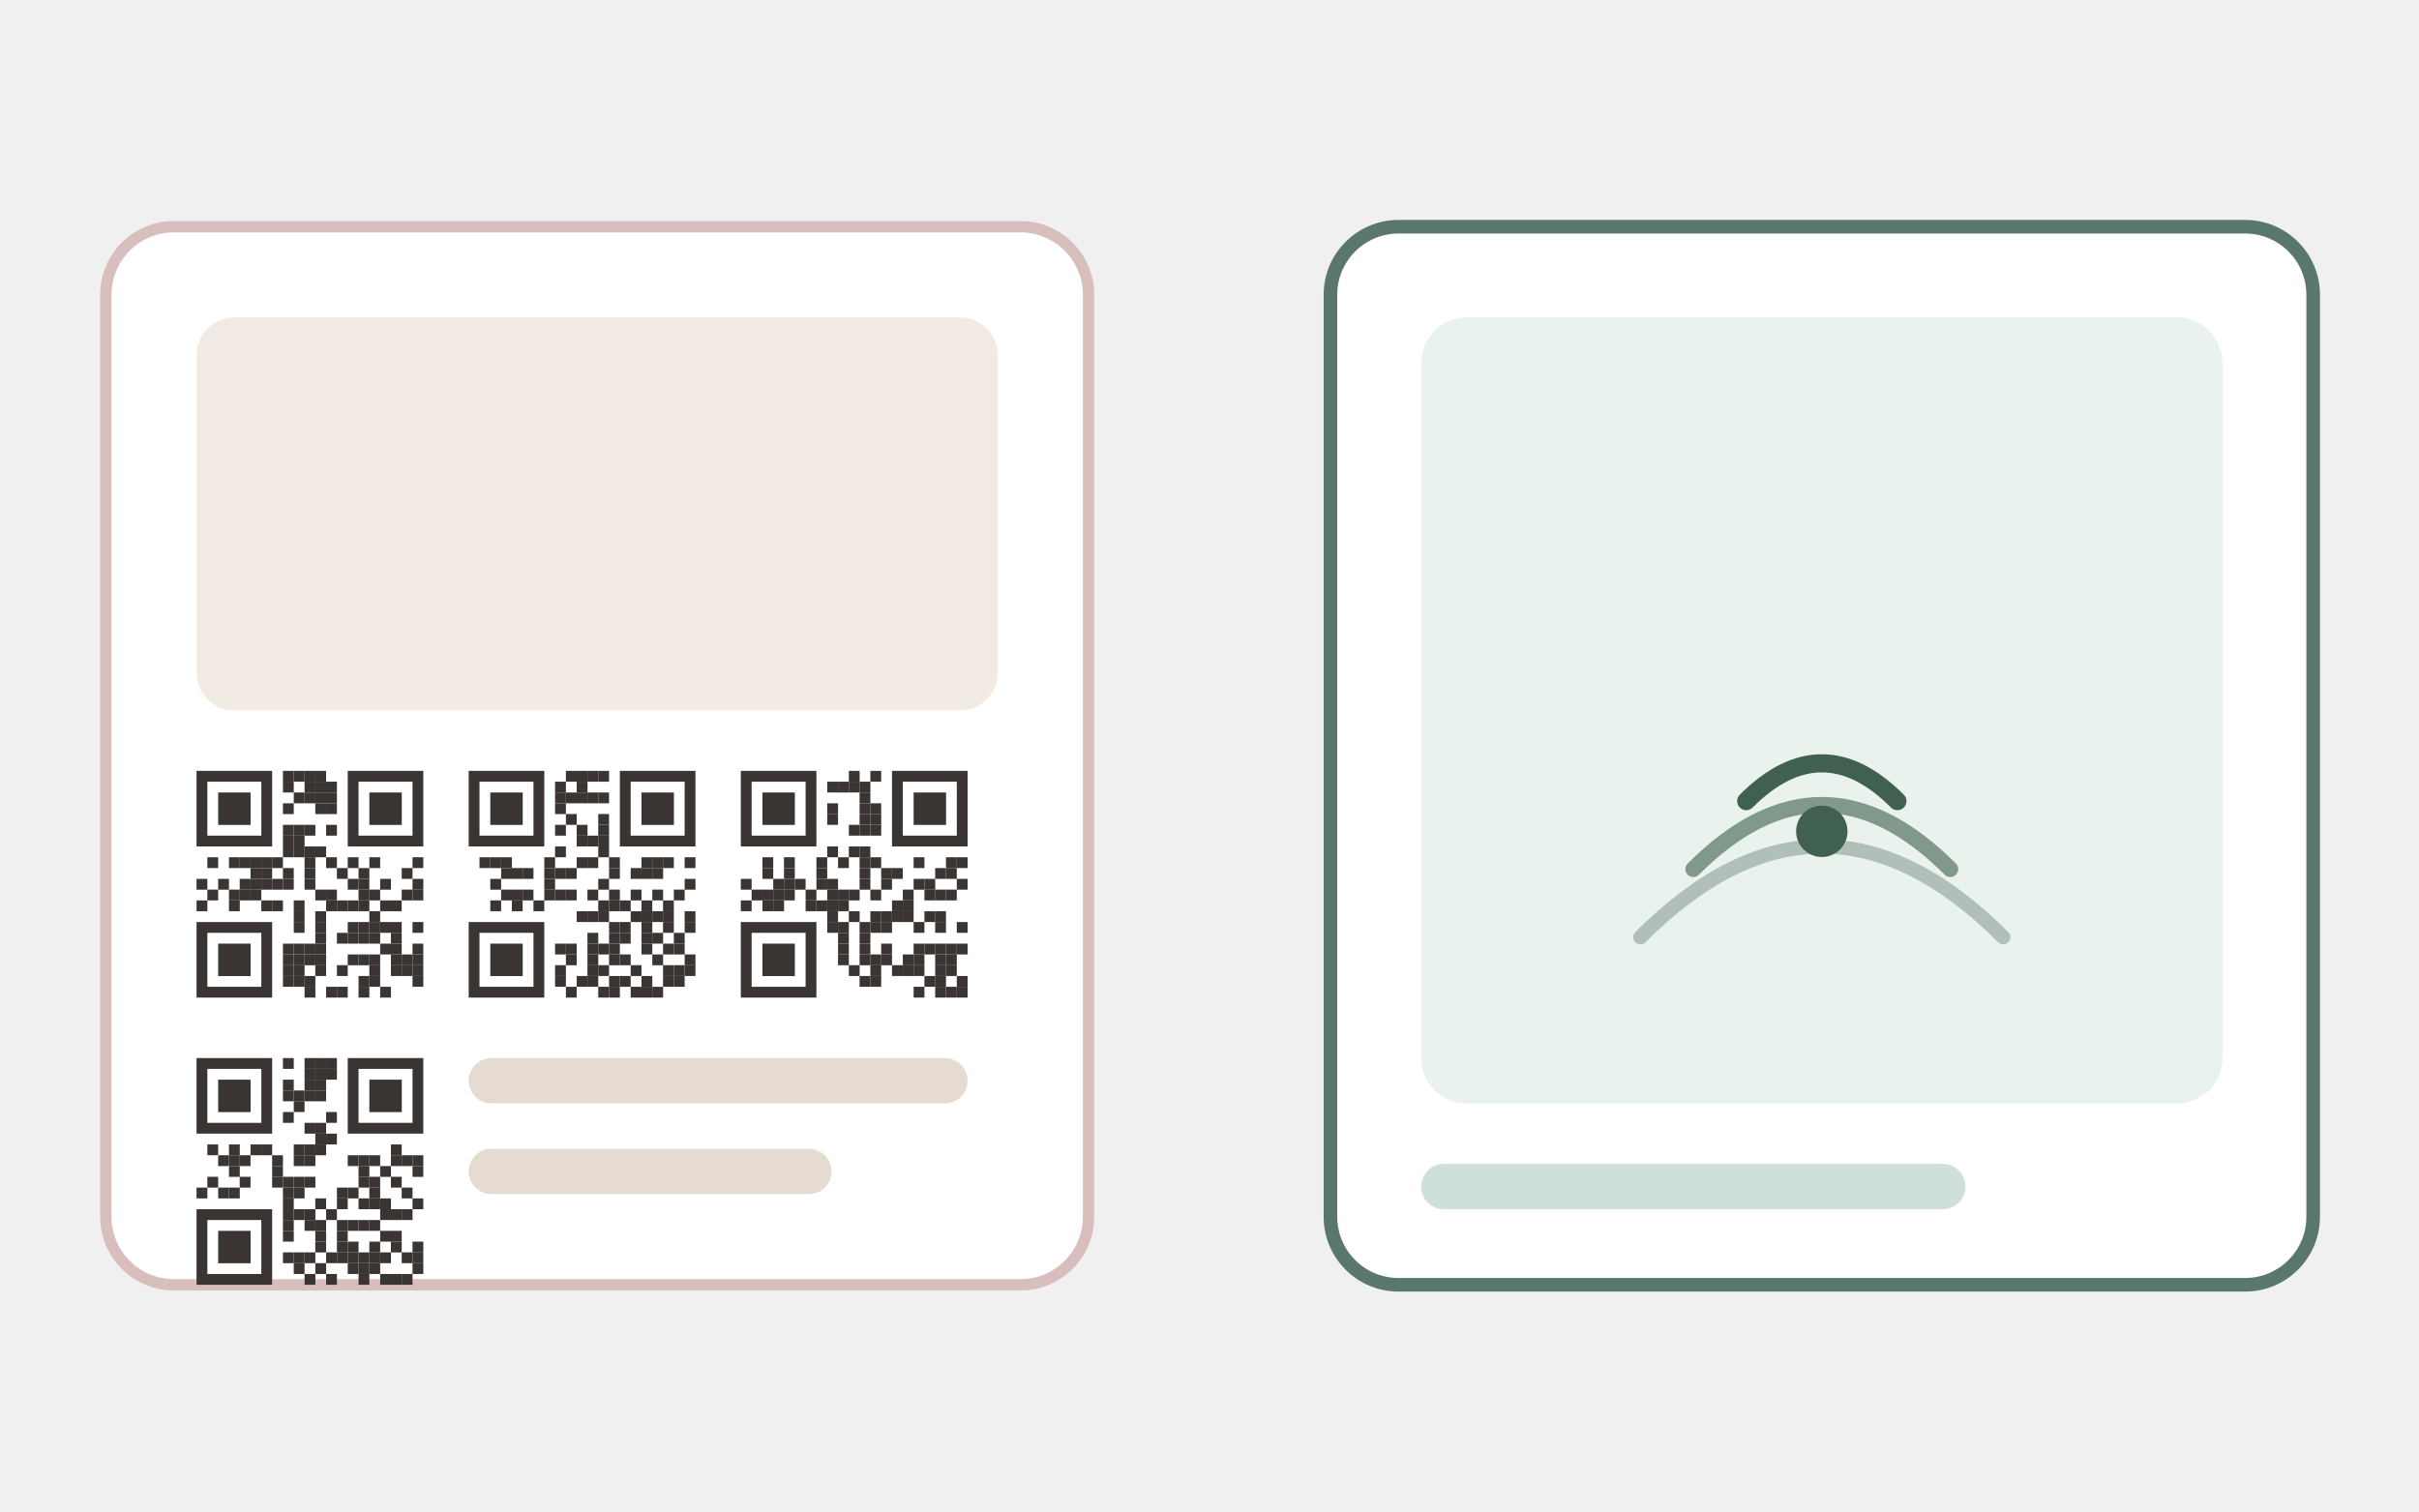
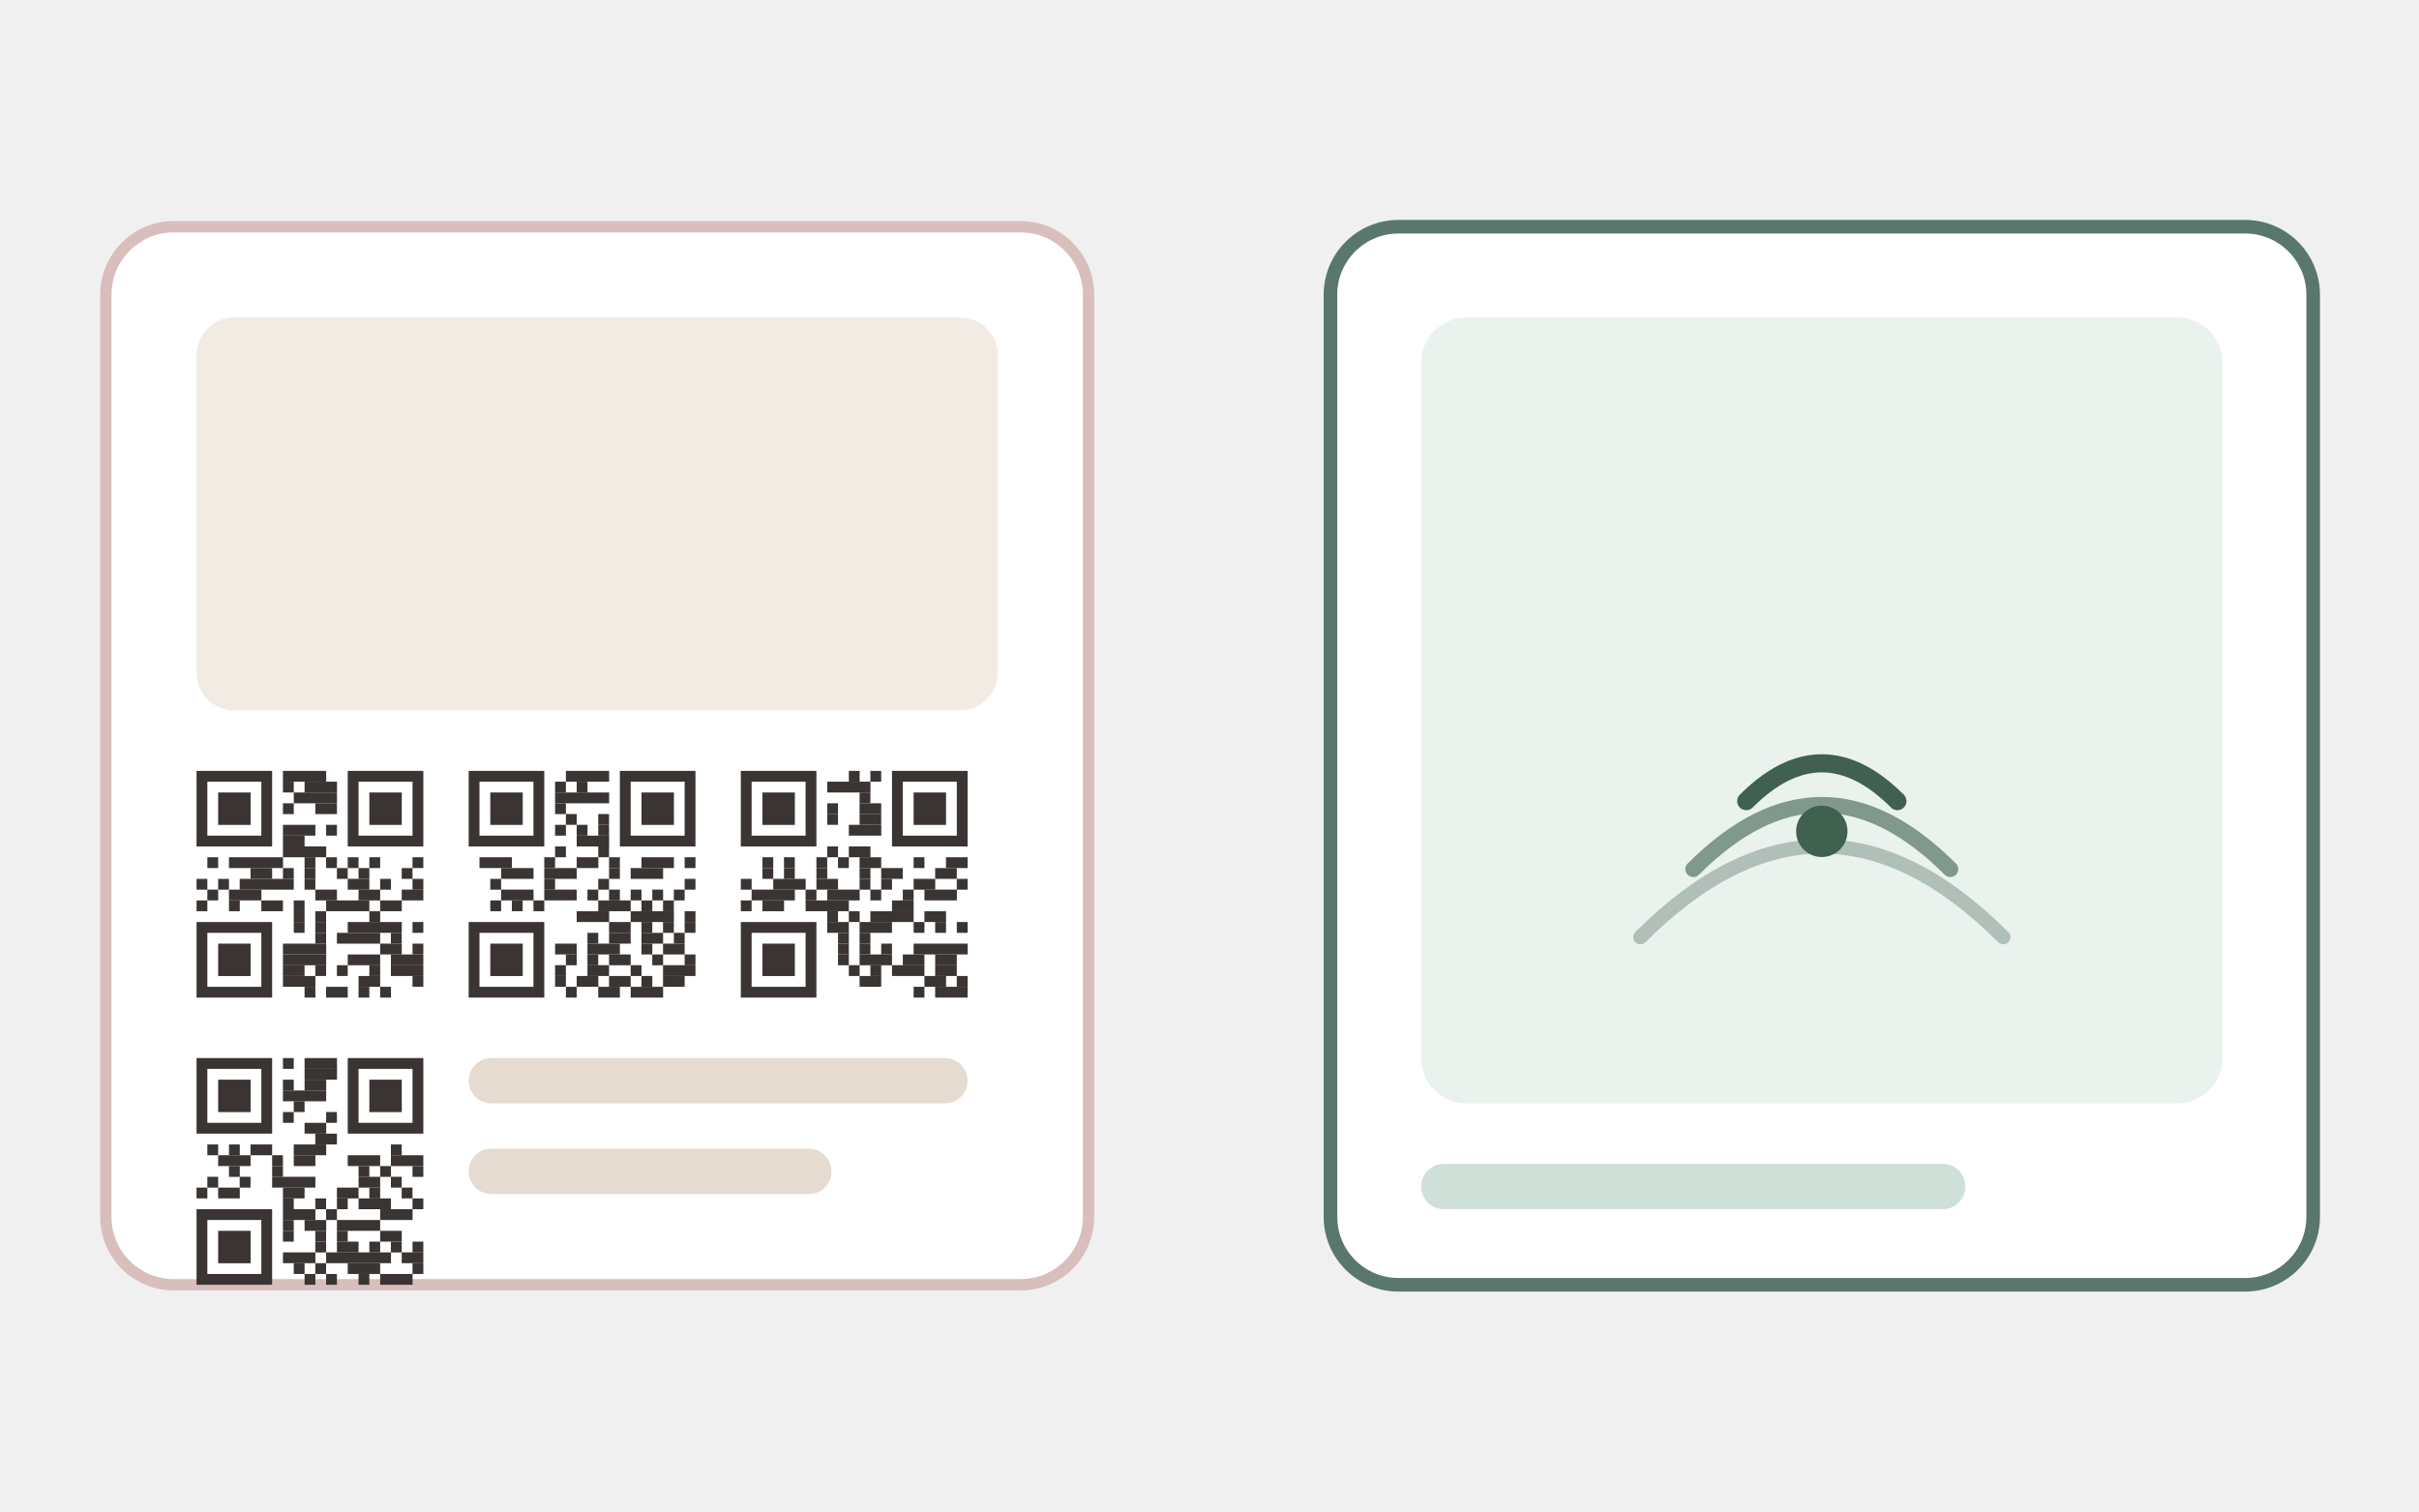
<svg xmlns="http://www.w3.org/2000/svg" viewBox="0 0 320 200" role="img" aria-labelledby="t d">
  <rect x="14" y="30" width="130" height="140" rx="9" fill="#fff" stroke="#D9BEBE" stroke-width="1.5" />
  <rect x="26" y="42" width="106" height="52" rx="5" fill="#F1EBE4" />
  <g transform="translate(26,102)">
    <g fill="#3A3532">
-       <rect x="11.43" y="0.00" width="1.43" height="1.43" />
-       <rect x="12.86" y="0.00" width="1.43" height="1.43" />
-       <rect x="14.29" y="0.00" width="1.43" height="1.43" />
-       <rect x="15.71" y="0.00" width="1.43" height="1.43" />
+       <rect x="11.43" y="0.00" width="5.72" height="1.43" />
      <rect x="11.43" y="1.43" width="1.43" height="1.43" />
-       <rect x="14.29" y="1.43" width="1.43" height="1.43" />
-       <rect x="15.71" y="1.43" width="1.43" height="1.43" />
-       <rect x="17.14" y="1.43" width="1.43" height="1.43" />
-       <rect x="12.86" y="2.86" width="1.43" height="1.43" />
-       <rect x="14.29" y="2.86" width="1.43" height="1.43" />
-       <rect x="15.71" y="2.86" width="1.43" height="1.43" />
-       <rect x="17.14" y="2.86" width="1.43" height="1.43" />
+       <rect x="14.29" y="1.43" width="4.29" height="1.43" />
+       <rect x="12.86" y="2.86" width="5.72" height="1.43" />
      <rect x="11.43" y="4.29" width="1.43" height="1.43" />
-       <rect x="15.71" y="4.29" width="1.43" height="1.43" />
-       <rect x="17.14" y="4.29" width="1.43" height="1.43" />
-       <rect x="11.43" y="7.14" width="1.43" height="1.43" />
-       <rect x="12.86" y="7.14" width="1.43" height="1.43" />
-       <rect x="14.29" y="7.14" width="1.43" height="1.43" />
+       <rect x="15.71" y="4.29" width="2.86" height="1.43" />
+       <rect x="11.43" y="7.14" width="4.29" height="1.43" />
      <rect x="17.14" y="7.14" width="1.43" height="1.43" />
-       <rect x="11.43" y="8.57" width="1.43" height="1.43" />
-       <rect x="12.86" y="8.57" width="1.43" height="1.43" />
-       <rect x="11.43" y="10.00" width="1.43" height="1.43" />
-       <rect x="12.86" y="10.00" width="1.43" height="1.43" />
-       <rect x="14.29" y="10.00" width="1.43" height="1.43" />
-       <rect x="15.71" y="10.00" width="1.43" height="1.43" />
+       <rect x="11.43" y="8.57" width="2.86" height="1.43" />
+       <rect x="11.43" y="10.00" width="5.72" height="1.43" />
      <rect x="1.43" y="11.43" width="1.43" height="1.43" />
-       <rect x="4.29" y="11.43" width="1.43" height="1.43" />
-       <rect x="5.71" y="11.43" width="1.43" height="1.43" />
-       <rect x="7.14" y="11.43" width="1.43" height="1.43" />
-       <rect x="8.57" y="11.43" width="1.43" height="1.43" />
-       <rect x="10.00" y="11.43" width="1.43" height="1.43" />
+       <rect x="4.29" y="11.43" width="7.15" height="1.43" />
      <rect x="14.29" y="11.43" width="1.43" height="1.43" />
      <rect x="17.14" y="11.43" width="1.43" height="1.43" />
      <rect x="20.00" y="11.43" width="1.43" height="1.43" />
      <rect x="22.86" y="11.43" width="1.43" height="1.43" />
      <rect x="28.57" y="11.43" width="1.43" height="1.43" />
-       <rect x="7.14" y="12.86" width="1.43" height="1.43" />
-       <rect x="8.57" y="12.86" width="1.43" height="1.43" />
+       <rect x="7.14" y="12.86" width="2.86" height="1.43" />
      <rect x="11.43" y="12.86" width="1.43" height="1.43" />
      <rect x="14.29" y="12.86" width="1.43" height="1.43" />
      <rect x="18.57" y="12.86" width="1.43" height="1.43" />
      <rect x="21.43" y="12.86" width="1.43" height="1.43" />
      <rect x="27.14" y="12.86" width="1.43" height="1.43" />
      <rect x="0.00" y="14.29" width="1.43" height="1.43" />
      <rect x="2.86" y="14.29" width="1.43" height="1.43" />
-       <rect x="5.71" y="14.29" width="1.43" height="1.43" />
-       <rect x="7.14" y="14.29" width="1.43" height="1.43" />
-       <rect x="8.57" y="14.29" width="1.43" height="1.43" />
-       <rect x="10.00" y="14.29" width="1.43" height="1.43" />
-       <rect x="11.43" y="14.29" width="1.43" height="1.43" />
+       <rect x="5.71" y="14.29" width="7.15" height="1.43" />
      <rect x="14.29" y="14.29" width="1.43" height="1.43" />
-       <rect x="20.00" y="14.29" width="1.43" height="1.43" />
-       <rect x="21.43" y="14.29" width="1.43" height="1.43" />
+       <rect x="20.00" y="14.29" width="2.86" height="1.43" />
      <rect x="24.29" y="14.29" width="1.43" height="1.43" />
      <rect x="28.57" y="14.29" width="1.43" height="1.43" />
      <rect x="1.43" y="15.71" width="1.43" height="1.43" />
-       <rect x="4.29" y="15.71" width="1.43" height="1.43" />
-       <rect x="5.71" y="15.71" width="1.43" height="1.43" />
-       <rect x="7.14" y="15.71" width="1.43" height="1.43" />
-       <rect x="15.71" y="15.71" width="1.43" height="1.43" />
-       <rect x="17.14" y="15.71" width="1.43" height="1.43" />
-       <rect x="21.43" y="15.71" width="1.43" height="1.43" />
-       <rect x="22.86" y="15.71" width="1.43" height="1.43" />
-       <rect x="27.14" y="15.71" width="1.43" height="1.43" />
-       <rect x="28.57" y="15.71" width="1.43" height="1.43" />
+       <rect x="4.29" y="15.71" width="4.29" height="1.43" />
+       <rect x="15.71" y="15.71" width="2.86" height="1.43" />
+       <rect x="21.43" y="15.71" width="2.86" height="1.43" />
+       <rect x="27.14" y="15.71" width="2.86" height="1.43" />
      <rect x="0.00" y="17.14" width="1.43" height="1.43" />
      <rect x="4.29" y="17.14" width="1.43" height="1.43" />
-       <rect x="8.57" y="17.14" width="1.43" height="1.43" />
-       <rect x="10.00" y="17.14" width="1.43" height="1.43" />
+       <rect x="8.57" y="17.14" width="2.86" height="1.43" />
      <rect x="12.86" y="17.14" width="1.43" height="1.43" />
-       <rect x="17.14" y="17.14" width="1.43" height="1.43" />
-       <rect x="18.57" y="17.14" width="1.43" height="1.43" />
-       <rect x="20.00" y="17.14" width="1.43" height="1.43" />
-       <rect x="21.43" y="17.14" width="1.43" height="1.43" />
-       <rect x="24.29" y="17.14" width="1.43" height="1.43" />
-       <rect x="25.71" y="17.14" width="1.43" height="1.43" />
+       <rect x="17.14" y="17.14" width="5.72" height="1.43" />
+       <rect x="24.29" y="17.14" width="2.86" height="1.43" />
      <rect x="12.86" y="18.57" width="1.43" height="1.43" />
      <rect x="15.71" y="18.57" width="1.43" height="1.43" />
      <rect x="22.86" y="18.57" width="1.43" height="1.43" />
      <rect x="12.86" y="20.00" width="1.43" height="1.43" />
      <rect x="15.71" y="20.00" width="1.43" height="1.43" />
-       <rect x="20.00" y="20.00" width="1.43" height="1.43" />
-       <rect x="21.43" y="20.00" width="1.43" height="1.43" />
-       <rect x="22.86" y="20.00" width="1.43" height="1.43" />
-       <rect x="24.29" y="20.00" width="1.43" height="1.43" />
-       <rect x="25.71" y="20.00" width="1.43" height="1.43" />
+       <rect x="20.00" y="20.00" width="7.15" height="1.43" />
      <rect x="28.57" y="20.00" width="1.43" height="1.43" />
      <rect x="15.71" y="21.43" width="1.43" height="1.43" />
-       <rect x="18.57" y="21.43" width="1.43" height="1.43" />
-       <rect x="20.00" y="21.43" width="1.43" height="1.43" />
-       <rect x="21.43" y="21.43" width="1.43" height="1.43" />
-       <rect x="22.86" y="21.43" width="1.43" height="1.43" />
+       <rect x="18.57" y="21.43" width="5.72" height="1.43" />
      <rect x="25.71" y="21.43" width="1.43" height="1.43" />
-       <rect x="11.43" y="22.86" width="1.43" height="1.43" />
-       <rect x="12.86" y="22.86" width="1.43" height="1.43" />
-       <rect x="14.29" y="22.86" width="1.43" height="1.43" />
-       <rect x="15.71" y="22.86" width="1.43" height="1.43" />
-       <rect x="24.29" y="22.86" width="1.43" height="1.43" />
-       <rect x="25.71" y="22.86" width="1.43" height="1.43" />
+       <rect x="11.43" y="22.86" width="5.72" height="1.43" />
+       <rect x="24.29" y="22.86" width="2.86" height="1.43" />
      <rect x="28.57" y="22.86" width="1.43" height="1.43" />
-       <rect x="11.43" y="24.29" width="1.43" height="1.43" />
-       <rect x="12.86" y="24.29" width="1.43" height="1.43" />
-       <rect x="14.29" y="24.29" width="1.43" height="1.43" />
-       <rect x="15.71" y="24.29" width="1.43" height="1.43" />
-       <rect x="20.00" y="24.29" width="1.43" height="1.43" />
-       <rect x="21.43" y="24.29" width="1.43" height="1.43" />
-       <rect x="22.86" y="24.29" width="1.43" height="1.43" />
-       <rect x="25.71" y="24.29" width="1.43" height="1.43" />
-       <rect x="27.14" y="24.29" width="1.43" height="1.43" />
-       <rect x="28.57" y="24.29" width="1.43" height="1.43" />
-       <rect x="11.43" y="25.71" width="1.43" height="1.43" />
-       <rect x="12.86" y="25.71" width="1.43" height="1.43" />
+       <rect x="11.43" y="24.29" width="5.72" height="1.43" />
+       <rect x="20.00" y="24.29" width="4.29" height="1.43" />
+       <rect x="25.71" y="24.29" width="4.29" height="1.43" />
+       <rect x="11.43" y="25.71" width="2.86" height="1.43" />
      <rect x="15.71" y="25.71" width="1.43" height="1.43" />
      <rect x="18.57" y="25.71" width="1.43" height="1.43" />
      <rect x="22.86" y="25.71" width="1.43" height="1.43" />
-       <rect x="25.71" y="25.71" width="1.43" height="1.43" />
-       <rect x="27.14" y="25.71" width="1.43" height="1.43" />
-       <rect x="28.57" y="25.71" width="1.43" height="1.43" />
-       <rect x="11.43" y="27.14" width="1.43" height="1.43" />
-       <rect x="12.86" y="27.14" width="1.43" height="1.43" />
-       <rect x="14.29" y="27.14" width="1.43" height="1.43" />
-       <rect x="21.43" y="27.14" width="1.43" height="1.43" />
-       <rect x="22.86" y="27.14" width="1.43" height="1.43" />
+       <rect x="25.71" y="25.71" width="4.29" height="1.43" />
+       <rect x="11.43" y="27.14" width="4.29" height="1.43" />
+       <rect x="21.43" y="27.14" width="2.86" height="1.43" />
      <rect x="28.57" y="27.14" width="1.43" height="1.43" />
      <rect x="14.29" y="28.57" width="1.43" height="1.43" />
-       <rect x="17.14" y="28.57" width="1.43" height="1.43" />
-       <rect x="18.57" y="28.57" width="1.43" height="1.43" />
+       <rect x="17.14" y="28.57" width="2.86" height="1.43" />
      <rect x="21.43" y="28.57" width="1.43" height="1.43" />
      <rect x="24.29" y="28.57" width="1.43" height="1.43" />
    </g>
    <rect x="0.00" y="0.00" width="10.00" height="10.00" fill="#3A3532" />
    <rect x="1.43" y="1.43" width="7.14" height="7.14" fill="#fff" />
    <rect x="2.86" y="2.86" width="4.29" height="4.29" fill="#3A3532" />
    <rect x="20.00" y="0.00" width="10.00" height="10.00" fill="#3A3532" />
    <rect x="21.43" y="1.43" width="7.14" height="7.14" fill="#fff" />
    <rect x="22.86" y="2.86" width="4.29" height="4.29" fill="#3A3532" />
    <rect x="0.00" y="20.00" width="10.00" height="10.00" fill="#3A3532" />
    <rect x="1.43" y="21.43" width="7.14" height="7.14" fill="#fff" />
    <rect x="2.86" y="22.86" width="4.29" height="4.29" fill="#3A3532" />
  </g>
  <g transform="translate(62,102)">
    <g fill="#3A3532">
-       <rect x="12.86" y="0.00" width="1.43" height="1.43" />
-       <rect x="14.29" y="0.00" width="1.43" height="1.43" />
-       <rect x="15.71" y="0.00" width="1.43" height="1.43" />
-       <rect x="17.14" y="0.00" width="1.43" height="1.43" />
+       <rect x="12.86" y="0.00" width="5.72" height="1.43" />
      <rect x="11.43" y="1.43" width="1.43" height="1.43" />
      <rect x="14.29" y="1.43" width="1.43" height="1.43" />
-       <rect x="11.43" y="2.86" width="1.43" height="1.43" />
-       <rect x="12.86" y="2.86" width="1.43" height="1.43" />
-       <rect x="14.29" y="2.86" width="1.43" height="1.43" />
-       <rect x="15.71" y="2.86" width="1.43" height="1.43" />
-       <rect x="17.14" y="2.86" width="1.43" height="1.43" />
+       <rect x="11.43" y="2.86" width="7.15" height="1.43" />
      <rect x="11.43" y="4.29" width="1.43" height="1.43" />
      <rect x="12.86" y="5.71" width="1.43" height="1.43" />
      <rect x="17.14" y="5.71" width="1.43" height="1.43" />
      <rect x="11.43" y="7.14" width="1.43" height="1.43" />
      <rect x="14.29" y="7.14" width="1.43" height="1.43" />
      <rect x="17.14" y="7.14" width="1.43" height="1.43" />
-       <rect x="14.29" y="8.57" width="1.43" height="1.43" />
-       <rect x="15.71" y="8.57" width="1.43" height="1.43" />
-       <rect x="17.14" y="8.57" width="1.43" height="1.43" />
+       <rect x="14.29" y="8.57" width="4.29" height="1.43" />
      <rect x="11.43" y="10.00" width="1.43" height="1.43" />
      <rect x="17.14" y="10.00" width="1.43" height="1.43" />
-       <rect x="1.43" y="11.43" width="1.43" height="1.43" />
-       <rect x="2.86" y="11.43" width="1.43" height="1.43" />
-       <rect x="4.29" y="11.43" width="1.43" height="1.43" />
+       <rect x="1.43" y="11.43" width="4.29" height="1.43" />
      <rect x="10.00" y="11.43" width="1.43" height="1.43" />
-       <rect x="14.29" y="11.43" width="1.43" height="1.43" />
-       <rect x="15.71" y="11.43" width="1.43" height="1.43" />
+       <rect x="14.29" y="11.43" width="2.86" height="1.43" />
      <rect x="18.57" y="11.43" width="1.43" height="1.43" />
-       <rect x="22.86" y="11.43" width="1.43" height="1.43" />
-       <rect x="24.29" y="11.43" width="1.43" height="1.43" />
-       <rect x="25.71" y="11.43" width="1.43" height="1.43" />
+       <rect x="22.86" y="11.43" width="4.29" height="1.43" />
      <rect x="28.57" y="11.43" width="1.43" height="1.43" />
-       <rect x="4.29" y="12.86" width="1.43" height="1.43" />
-       <rect x="5.71" y="12.86" width="1.43" height="1.43" />
-       <rect x="7.14" y="12.86" width="1.43" height="1.43" />
-       <rect x="10.00" y="12.86" width="1.43" height="1.43" />
-       <rect x="11.43" y="12.86" width="1.43" height="1.43" />
-       <rect x="12.86" y="12.86" width="1.43" height="1.43" />
+       <rect x="4.29" y="12.86" width="4.29" height="1.43" />
+       <rect x="10.00" y="12.86" width="4.29" height="1.43" />
      <rect x="18.57" y="12.86" width="1.43" height="1.43" />
-       <rect x="21.43" y="12.86" width="1.43" height="1.43" />
-       <rect x="22.86" y="12.86" width="1.43" height="1.43" />
-       <rect x="24.29" y="12.86" width="1.43" height="1.43" />
+       <rect x="21.43" y="12.86" width="4.29" height="1.43" />
      <rect x="2.86" y="14.29" width="1.43" height="1.43" />
      <rect x="10.00" y="14.29" width="1.43" height="1.43" />
      <rect x="17.14" y="14.29" width="1.43" height="1.43" />
      <rect x="28.57" y="14.29" width="1.43" height="1.43" />
-       <rect x="4.29" y="15.71" width="1.43" height="1.43" />
-       <rect x="5.71" y="15.71" width="1.43" height="1.43" />
-       <rect x="7.14" y="15.71" width="1.43" height="1.43" />
-       <rect x="10.00" y="15.71" width="1.43" height="1.43" />
-       <rect x="11.43" y="15.71" width="1.43" height="1.43" />
-       <rect x="12.86" y="15.71" width="1.43" height="1.43" />
+       <rect x="4.29" y="15.71" width="4.29" height="1.43" />
+       <rect x="10.00" y="15.71" width="4.29" height="1.43" />
      <rect x="15.71" y="15.71" width="1.43" height="1.43" />
      <rect x="18.57" y="15.71" width="1.43" height="1.43" />
      <rect x="21.43" y="15.71" width="1.43" height="1.43" />
      <rect x="24.29" y="15.71" width="1.43" height="1.43" />
      <rect x="27.14" y="15.71" width="1.43" height="1.43" />
      <rect x="2.86" y="17.14" width="1.43" height="1.43" />
      <rect x="5.71" y="17.14" width="1.43" height="1.43" />
      <rect x="8.57" y="17.14" width="1.43" height="1.43" />
-       <rect x="17.14" y="17.14" width="1.43" height="1.43" />
-       <rect x="18.57" y="17.14" width="1.43" height="1.43" />
-       <rect x="20.00" y="17.14" width="1.43" height="1.43" />
+       <rect x="17.14" y="17.14" width="4.29" height="1.43" />
      <rect x="22.86" y="17.14" width="1.43" height="1.43" />
      <rect x="25.71" y="17.14" width="1.43" height="1.43" />
-       <rect x="14.29" y="18.57" width="1.43" height="1.43" />
-       <rect x="15.71" y="18.57" width="1.43" height="1.43" />
-       <rect x="17.14" y="18.57" width="1.43" height="1.43" />
-       <rect x="21.43" y="18.57" width="1.43" height="1.43" />
-       <rect x="22.86" y="18.57" width="1.43" height="1.43" />
-       <rect x="24.29" y="18.57" width="1.43" height="1.43" />
-       <rect x="25.71" y="18.57" width="1.43" height="1.43" />
+       <rect x="14.29" y="18.57" width="4.29" height="1.43" />
+       <rect x="21.43" y="18.57" width="5.72" height="1.43" />
      <rect x="28.57" y="18.57" width="1.43" height="1.43" />
-       <rect x="18.57" y="20.00" width="1.43" height="1.43" />
-       <rect x="20.00" y="20.00" width="1.43" height="1.43" />
+       <rect x="18.57" y="20.00" width="2.86" height="1.43" />
      <rect x="22.86" y="20.00" width="1.43" height="1.43" />
      <rect x="25.71" y="20.00" width="1.43" height="1.43" />
      <rect x="28.57" y="20.00" width="1.43" height="1.43" />
      <rect x="15.71" y="21.43" width="1.43" height="1.43" />
-       <rect x="18.57" y="21.43" width="1.43" height="1.43" />
-       <rect x="20.00" y="21.43" width="1.43" height="1.43" />
-       <rect x="22.86" y="21.43" width="1.43" height="1.43" />
-       <rect x="24.29" y="21.43" width="1.43" height="1.43" />
+       <rect x="18.57" y="21.43" width="2.86" height="1.43" />
+       <rect x="22.86" y="21.43" width="2.86" height="1.43" />
      <rect x="27.14" y="21.43" width="1.43" height="1.43" />
-       <rect x="11.43" y="22.86" width="1.43" height="1.43" />
-       <rect x="12.86" y="22.86" width="1.43" height="1.43" />
-       <rect x="15.71" y="22.86" width="1.43" height="1.43" />
-       <rect x="17.14" y="22.86" width="1.43" height="1.43" />
-       <rect x="18.57" y="22.86" width="1.43" height="1.43" />
+       <rect x="11.43" y="22.86" width="2.86" height="1.43" />
+       <rect x="15.71" y="22.86" width="4.29" height="1.43" />
      <rect x="22.86" y="22.86" width="1.43" height="1.43" />
-       <rect x="25.71" y="22.86" width="1.43" height="1.43" />
-       <rect x="27.14" y="22.86" width="1.43" height="1.43" />
+       <rect x="25.71" y="22.86" width="2.86" height="1.43" />
      <rect x="12.86" y="24.29" width="1.43" height="1.43" />
      <rect x="15.71" y="24.29" width="1.43" height="1.43" />
-       <rect x="18.57" y="24.29" width="1.43" height="1.43" />
-       <rect x="20.00" y="24.29" width="1.43" height="1.43" />
+       <rect x="18.57" y="24.29" width="2.86" height="1.43" />
      <rect x="24.29" y="24.29" width="1.43" height="1.43" />
      <rect x="28.57" y="24.29" width="1.43" height="1.43" />
      <rect x="11.43" y="25.71" width="1.43" height="1.43" />
-       <rect x="15.71" y="25.71" width="1.43" height="1.43" />
-       <rect x="17.14" y="25.71" width="1.43" height="1.43" />
+       <rect x="15.71" y="25.71" width="2.86" height="1.43" />
      <rect x="21.43" y="25.71" width="1.43" height="1.43" />
-       <rect x="25.71" y="25.71" width="1.43" height="1.43" />
-       <rect x="27.14" y="25.71" width="1.43" height="1.43" />
-       <rect x="28.57" y="25.71" width="1.43" height="1.43" />
+       <rect x="25.71" y="25.71" width="4.29" height="1.43" />
      <rect x="11.43" y="27.14" width="1.43" height="1.43" />
-       <rect x="14.29" y="27.14" width="1.43" height="1.43" />
-       <rect x="15.71" y="27.14" width="1.43" height="1.43" />
-       <rect x="18.57" y="27.14" width="1.43" height="1.43" />
-       <rect x="20.00" y="27.14" width="1.43" height="1.43" />
+       <rect x="14.29" y="27.14" width="2.86" height="1.43" />
+       <rect x="18.57" y="27.14" width="2.86" height="1.43" />
      <rect x="22.86" y="27.14" width="1.43" height="1.43" />
-       <rect x="25.71" y="27.14" width="1.43" height="1.43" />
-       <rect x="27.14" y="27.14" width="1.43" height="1.43" />
+       <rect x="25.71" y="27.14" width="2.86" height="1.43" />
      <rect x="12.86" y="28.57" width="1.43" height="1.43" />
-       <rect x="17.14" y="28.57" width="1.43" height="1.43" />
-       <rect x="18.57" y="28.57" width="1.43" height="1.43" />
-       <rect x="21.43" y="28.57" width="1.43" height="1.43" />
-       <rect x="22.86" y="28.57" width="1.43" height="1.43" />
-       <rect x="24.29" y="28.57" width="1.43" height="1.43" />
+       <rect x="17.14" y="28.57" width="2.86" height="1.43" />
+       <rect x="21.43" y="28.57" width="4.29" height="1.43" />
    </g>
    <rect x="0.00" y="0.00" width="10.00" height="10.00" fill="#3A3532" />
    <rect x="1.43" y="1.43" width="7.14" height="7.14" fill="#fff" />
    <rect x="2.86" y="2.86" width="4.29" height="4.29" fill="#3A3532" />
    <rect x="20.00" y="0.00" width="10.00" height="10.00" fill="#3A3532" />
    <rect x="21.43" y="1.43" width="7.14" height="7.14" fill="#fff" />
    <rect x="22.86" y="2.86" width="4.29" height="4.29" fill="#3A3532" />
    <rect x="0.00" y="20.00" width="10.00" height="10.00" fill="#3A3532" />
    <rect x="1.43" y="21.43" width="7.14" height="7.14" fill="#fff" />
    <rect x="2.86" y="22.86" width="4.29" height="4.29" fill="#3A3532" />
  </g>
  <g transform="translate(98,102)">
    <g fill="#3A3532">
      <rect x="14.29" y="0.00" width="1.43" height="1.43" />
      <rect x="17.14" y="0.00" width="1.43" height="1.43" />
-       <rect x="11.43" y="1.43" width="1.43" height="1.43" />
-       <rect x="12.86" y="1.43" width="1.43" height="1.43" />
-       <rect x="14.29" y="1.43" width="1.43" height="1.43" />
-       <rect x="15.71" y="1.43" width="1.43" height="1.43" />
+       <rect x="11.43" y="1.43" width="5.72" height="1.43" />
      <rect x="15.71" y="2.86" width="1.43" height="1.43" />
      <rect x="11.43" y="4.29" width="1.43" height="1.43" />
-       <rect x="15.71" y="4.29" width="1.43" height="1.43" />
-       <rect x="17.14" y="4.29" width="1.43" height="1.43" />
+       <rect x="15.71" y="4.29" width="2.86" height="1.43" />
      <rect x="11.43" y="5.71" width="1.43" height="1.43" />
-       <rect x="15.71" y="5.71" width="1.43" height="1.43" />
-       <rect x="17.14" y="5.71" width="1.43" height="1.43" />
-       <rect x="14.29" y="7.14" width="1.43" height="1.43" />
-       <rect x="15.71" y="7.14" width="1.43" height="1.43" />
-       <rect x="17.14" y="7.14" width="1.43" height="1.43" />
+       <rect x="15.71" y="5.71" width="2.86" height="1.43" />
+       <rect x="14.29" y="7.14" width="4.29" height="1.43" />
      <rect x="11.43" y="10.00" width="1.43" height="1.43" />
-       <rect x="14.29" y="10.00" width="1.43" height="1.43" />
-       <rect x="15.71" y="10.00" width="1.43" height="1.43" />
+       <rect x="14.29" y="10.00" width="2.86" height="1.43" />
      <rect x="2.86" y="11.43" width="1.43" height="1.43" />
      <rect x="5.71" y="11.43" width="1.43" height="1.43" />
      <rect x="10.00" y="11.43" width="1.43" height="1.43" />
      <rect x="12.86" y="11.43" width="1.43" height="1.43" />
-       <rect x="15.71" y="11.43" width="1.43" height="1.43" />
-       <rect x="17.14" y="11.43" width="1.43" height="1.43" />
+       <rect x="15.71" y="11.43" width="2.86" height="1.43" />
      <rect x="22.86" y="11.43" width="1.43" height="1.43" />
-       <rect x="27.14" y="11.43" width="1.43" height="1.43" />
-       <rect x="28.57" y="11.43" width="1.43" height="1.43" />
+       <rect x="27.14" y="11.43" width="2.86" height="1.43" />
      <rect x="2.86" y="12.86" width="1.43" height="1.43" />
      <rect x="5.71" y="12.86" width="1.43" height="1.43" />
      <rect x="10.00" y="12.86" width="1.43" height="1.43" />
      <rect x="15.71" y="12.86" width="1.43" height="1.43" />
-       <rect x="18.57" y="12.86" width="1.43" height="1.43" />
-       <rect x="20.00" y="12.86" width="1.43" height="1.43" />
-       <rect x="25.71" y="12.86" width="1.43" height="1.43" />
-       <rect x="27.14" y="12.86" width="1.43" height="1.43" />
+       <rect x="18.57" y="12.86" width="2.86" height="1.43" />
+       <rect x="25.71" y="12.86" width="2.86" height="1.43" />
      <rect x="0.00" y="14.29" width="1.43" height="1.43" />
-       <rect x="4.29" y="14.29" width="1.43" height="1.43" />
-       <rect x="5.71" y="14.29" width="1.43" height="1.43" />
-       <rect x="7.14" y="14.29" width="1.43" height="1.43" />
-       <rect x="10.00" y="14.29" width="1.43" height="1.43" />
-       <rect x="11.43" y="14.29" width="1.43" height="1.43" />
+       <rect x="4.29" y="14.29" width="4.29" height="1.43" />
+       <rect x="10.00" y="14.29" width="2.86" height="1.43" />
      <rect x="15.71" y="14.29" width="1.43" height="1.43" />
      <rect x="18.57" y="14.29" width="1.43" height="1.43" />
-       <rect x="22.86" y="14.29" width="1.43" height="1.43" />
-       <rect x="24.29" y="14.29" width="1.43" height="1.43" />
+       <rect x="22.86" y="14.29" width="2.86" height="1.43" />
      <rect x="28.57" y="14.29" width="1.43" height="1.43" />
-       <rect x="1.43" y="15.71" width="1.43" height="1.43" />
-       <rect x="2.86" y="15.71" width="1.43" height="1.43" />
-       <rect x="4.29" y="15.71" width="1.43" height="1.43" />
-       <rect x="5.71" y="15.71" width="1.43" height="1.43" />
+       <rect x="1.43" y="15.71" width="5.72" height="1.43" />
      <rect x="8.57" y="15.71" width="1.43" height="1.43" />
-       <rect x="11.43" y="15.71" width="1.43" height="1.43" />
-       <rect x="12.86" y="15.71" width="1.43" height="1.43" />
-       <rect x="14.29" y="15.71" width="1.43" height="1.43" />
+       <rect x="11.43" y="15.71" width="4.29" height="1.43" />
      <rect x="17.14" y="15.71" width="1.43" height="1.43" />
      <rect x="21.43" y="15.71" width="1.43" height="1.43" />
-       <rect x="24.29" y="15.71" width="1.43" height="1.43" />
-       <rect x="25.71" y="15.71" width="1.43" height="1.43" />
-       <rect x="27.14" y="15.71" width="1.43" height="1.43" />
+       <rect x="24.29" y="15.71" width="4.29" height="1.43" />
      <rect x="0.00" y="17.14" width="1.43" height="1.43" />
-       <rect x="2.86" y="17.14" width="1.43" height="1.43" />
-       <rect x="4.29" y="17.14" width="1.43" height="1.43" />
-       <rect x="8.57" y="17.14" width="1.43" height="1.43" />
-       <rect x="10.00" y="17.14" width="1.43" height="1.43" />
-       <rect x="11.43" y="17.14" width="1.43" height="1.43" />
-       <rect x="12.86" y="17.14" width="1.43" height="1.43" />
-       <rect x="20.00" y="17.14" width="1.43" height="1.43" />
-       <rect x="21.43" y="17.14" width="1.43" height="1.43" />
+       <rect x="2.86" y="17.14" width="2.86" height="1.43" />
+       <rect x="8.57" y="17.14" width="5.72" height="1.43" />
+       <rect x="20.00" y="17.14" width="2.86" height="1.43" />
      <rect x="11.43" y="18.57" width="1.43" height="1.43" />
      <rect x="14.29" y="18.57" width="1.43" height="1.43" />
-       <rect x="17.14" y="18.57" width="1.43" height="1.43" />
-       <rect x="18.57" y="18.57" width="1.43" height="1.43" />
-       <rect x="20.00" y="18.57" width="1.43" height="1.43" />
-       <rect x="21.43" y="18.57" width="1.43" height="1.43" />
-       <rect x="24.29" y="18.57" width="1.43" height="1.43" />
-       <rect x="25.71" y="18.57" width="1.43" height="1.43" />
-       <rect x="11.43" y="20.00" width="1.43" height="1.43" />
-       <rect x="12.86" y="20.00" width="1.43" height="1.43" />
-       <rect x="15.71" y="20.00" width="1.43" height="1.43" />
-       <rect x="17.14" y="20.00" width="1.43" height="1.43" />
-       <rect x="18.57" y="20.00" width="1.43" height="1.43" />
+       <rect x="17.14" y="18.57" width="5.72" height="1.43" />
+       <rect x="24.29" y="18.57" width="2.86" height="1.43" />
+       <rect x="11.43" y="20.00" width="2.86" height="1.43" />
+       <rect x="15.71" y="20.00" width="4.29" height="1.43" />
      <rect x="22.86" y="20.00" width="1.43" height="1.43" />
      <rect x="25.71" y="20.00" width="1.43" height="1.43" />
      <rect x="28.57" y="20.00" width="1.43" height="1.43" />
      <rect x="12.86" y="21.43" width="1.43" height="1.43" />
      <rect x="15.71" y="21.43" width="1.43" height="1.43" />
      <rect x="12.86" y="22.86" width="1.43" height="1.43" />
      <rect x="15.71" y="22.86" width="1.43" height="1.43" />
      <rect x="18.57" y="22.86" width="1.43" height="1.43" />
-       <rect x="22.86" y="22.86" width="1.43" height="1.43" />
-       <rect x="24.29" y="22.86" width="1.43" height="1.43" />
-       <rect x="25.71" y="22.86" width="1.43" height="1.43" />
-       <rect x="27.14" y="22.86" width="1.43" height="1.43" />
-       <rect x="28.57" y="22.86" width="1.43" height="1.43" />
+       <rect x="22.86" y="22.86" width="7.15" height="1.43" />
      <rect x="12.86" y="24.29" width="1.43" height="1.43" />
-       <rect x="15.71" y="24.29" width="1.43" height="1.43" />
-       <rect x="17.14" y="24.29" width="1.43" height="1.43" />
-       <rect x="18.57" y="24.29" width="1.43" height="1.43" />
-       <rect x="21.43" y="24.29" width="1.43" height="1.43" />
-       <rect x="22.86" y="24.29" width="1.43" height="1.43" />
-       <rect x="25.71" y="24.29" width="1.43" height="1.43" />
-       <rect x="27.14" y="24.29" width="1.43" height="1.43" />
+       <rect x="15.71" y="24.29" width="4.29" height="1.43" />
+       <rect x="21.43" y="24.29" width="2.86" height="1.43" />
+       <rect x="25.71" y="24.29" width="2.86" height="1.43" />
      <rect x="14.29" y="25.71" width="1.43" height="1.43" />
      <rect x="17.14" y="25.71" width="1.43" height="1.43" />
-       <rect x="20.00" y="25.71" width="1.43" height="1.43" />
-       <rect x="21.43" y="25.71" width="1.43" height="1.43" />
-       <rect x="22.86" y="25.71" width="1.43" height="1.43" />
-       <rect x="25.71" y="25.71" width="1.43" height="1.43" />
-       <rect x="27.14" y="25.71" width="1.43" height="1.43" />
-       <rect x="15.71" y="27.14" width="1.43" height="1.43" />
-       <rect x="17.14" y="27.14" width="1.43" height="1.43" />
-       <rect x="24.29" y="27.14" width="1.43" height="1.43" />
-       <rect x="25.71" y="27.14" width="1.43" height="1.43" />
+       <rect x="20.00" y="25.71" width="4.29" height="1.43" />
+       <rect x="25.71" y="25.71" width="2.86" height="1.43" />
+       <rect x="15.71" y="27.14" width="2.86" height="1.43" />
+       <rect x="24.29" y="27.14" width="2.86" height="1.43" />
      <rect x="28.57" y="27.14" width="1.43" height="1.43" />
      <rect x="22.86" y="28.57" width="1.43" height="1.43" />
-       <rect x="25.71" y="28.57" width="1.43" height="1.43" />
-       <rect x="27.14" y="28.57" width="1.43" height="1.43" />
-       <rect x="28.57" y="28.57" width="1.43" height="1.43" />
+       <rect x="25.71" y="28.57" width="4.29" height="1.43" />
    </g>
    <rect x="0.00" y="0.00" width="10.00" height="10.00" fill="#3A3532" />
    <rect x="1.43" y="1.43" width="7.14" height="7.14" fill="#fff" />
    <rect x="2.86" y="2.86" width="4.29" height="4.29" fill="#3A3532" />
    <rect x="20.00" y="0.00" width="10.00" height="10.00" fill="#3A3532" />
    <rect x="21.43" y="1.43" width="7.14" height="7.14" fill="#fff" />
    <rect x="22.86" y="2.86" width="4.29" height="4.29" fill="#3A3532" />
    <rect x="0.00" y="20.00" width="10.00" height="10.00" fill="#3A3532" />
    <rect x="1.43" y="21.43" width="7.14" height="7.14" fill="#fff" />
    <rect x="2.86" y="22.86" width="4.29" height="4.29" fill="#3A3532" />
  </g>
  <g transform="translate(26,140)">
    <g fill="#3A3532">
      <rect x="11.43" y="0.00" width="1.43" height="1.43" />
-       <rect x="14.29" y="0.00" width="1.43" height="1.43" />
-       <rect x="15.71" y="0.00" width="1.43" height="1.43" />
-       <rect x="17.14" y="0.00" width="1.43" height="1.43" />
-       <rect x="14.29" y="1.43" width="1.43" height="1.43" />
-       <rect x="15.71" y="1.43" width="1.43" height="1.43" />
-       <rect x="17.14" y="1.43" width="1.43" height="1.43" />
+       <rect x="14.29" y="0.00" width="4.29" height="1.43" />
+       <rect x="14.29" y="1.43" width="4.29" height="1.43" />
      <rect x="11.43" y="2.86" width="1.43" height="1.43" />
-       <rect x="14.29" y="2.86" width="1.43" height="1.43" />
-       <rect x="15.71" y="2.86" width="1.43" height="1.43" />
-       <rect x="11.43" y="4.29" width="1.43" height="1.43" />
-       <rect x="12.86" y="4.29" width="1.43" height="1.43" />
-       <rect x="14.29" y="4.29" width="1.43" height="1.43" />
-       <rect x="15.71" y="4.29" width="1.43" height="1.43" />
+       <rect x="14.29" y="2.86" width="2.86" height="1.43" />
+       <rect x="11.43" y="4.29" width="5.72" height="1.43" />
      <rect x="12.86" y="5.71" width="1.43" height="1.43" />
      <rect x="11.43" y="7.14" width="1.43" height="1.43" />
      <rect x="17.14" y="7.14" width="1.43" height="1.43" />
-       <rect x="14.29" y="8.57" width="1.43" height="1.43" />
-       <rect x="15.71" y="8.57" width="1.43" height="1.43" />
-       <rect x="15.71" y="10.00" width="1.43" height="1.43" />
-       <rect x="17.14" y="10.00" width="1.43" height="1.43" />
+       <rect x="14.29" y="8.57" width="2.86" height="1.43" />
+       <rect x="15.71" y="10.00" width="2.86" height="1.43" />
      <rect x="1.43" y="11.43" width="1.43" height="1.43" />
      <rect x="4.29" y="11.43" width="1.43" height="1.43" />
-       <rect x="7.14" y="11.43" width="1.43" height="1.43" />
-       <rect x="8.57" y="11.43" width="1.43" height="1.43" />
-       <rect x="12.86" y="11.43" width="1.43" height="1.43" />
-       <rect x="14.29" y="11.43" width="1.43" height="1.43" />
-       <rect x="15.71" y="11.43" width="1.43" height="1.43" />
+       <rect x="7.14" y="11.43" width="2.86" height="1.43" />
+       <rect x="12.86" y="11.43" width="4.29" height="1.43" />
      <rect x="25.71" y="11.43" width="1.43" height="1.43" />
-       <rect x="2.86" y="12.86" width="1.43" height="1.43" />
-       <rect x="4.29" y="12.86" width="1.43" height="1.43" />
-       <rect x="5.71" y="12.86" width="1.43" height="1.43" />
+       <rect x="2.86" y="12.86" width="4.29" height="1.43" />
      <rect x="10.00" y="12.86" width="1.43" height="1.43" />
-       <rect x="12.86" y="12.86" width="1.43" height="1.43" />
-       <rect x="14.29" y="12.86" width="1.43" height="1.43" />
-       <rect x="20.00" y="12.86" width="1.43" height="1.43" />
-       <rect x="21.43" y="12.86" width="1.43" height="1.43" />
-       <rect x="22.86" y="12.86" width="1.43" height="1.43" />
-       <rect x="25.71" y="12.86" width="1.43" height="1.43" />
-       <rect x="27.14" y="12.86" width="1.43" height="1.43" />
-       <rect x="28.57" y="12.86" width="1.43" height="1.43" />
+       <rect x="12.86" y="12.86" width="2.86" height="1.43" />
+       <rect x="20.00" y="12.86" width="4.29" height="1.43" />
+       <rect x="25.71" y="12.86" width="4.29" height="1.43" />
      <rect x="4.29" y="14.29" width="1.43" height="1.43" />
      <rect x="10.00" y="14.29" width="1.43" height="1.43" />
      <rect x="21.43" y="14.29" width="1.43" height="1.43" />
      <rect x="24.29" y="14.29" width="1.43" height="1.43" />
      <rect x="28.57" y="14.29" width="1.43" height="1.43" />
      <rect x="1.43" y="15.71" width="1.43" height="1.43" />
      <rect x="5.71" y="15.71" width="1.43" height="1.43" />
-       <rect x="10.00" y="15.71" width="1.43" height="1.43" />
-       <rect x="11.43" y="15.71" width="1.43" height="1.43" />
-       <rect x="12.86" y="15.71" width="1.43" height="1.43" />
-       <rect x="14.29" y="15.71" width="1.43" height="1.43" />
-       <rect x="21.43" y="15.71" width="1.43" height="1.43" />
-       <rect x="22.86" y="15.71" width="1.43" height="1.43" />
+       <rect x="10.00" y="15.71" width="5.72" height="1.43" />
+       <rect x="21.43" y="15.71" width="2.86" height="1.43" />
      <rect x="25.71" y="15.71" width="1.43" height="1.43" />
      <rect x="0.00" y="17.14" width="1.43" height="1.43" />
-       <rect x="2.86" y="17.14" width="1.43" height="1.43" />
-       <rect x="4.29" y="17.14" width="1.43" height="1.43" />
-       <rect x="11.43" y="17.14" width="1.43" height="1.43" />
-       <rect x="12.86" y="17.14" width="1.43" height="1.43" />
-       <rect x="18.57" y="17.14" width="1.43" height="1.43" />
-       <rect x="20.00" y="17.14" width="1.43" height="1.43" />
+       <rect x="2.86" y="17.14" width="2.86" height="1.43" />
+       <rect x="11.43" y="17.14" width="2.86" height="1.43" />
+       <rect x="18.57" y="17.14" width="2.86" height="1.43" />
      <rect x="22.86" y="17.14" width="1.43" height="1.43" />
      <rect x="27.14" y="17.14" width="1.43" height="1.43" />
      <rect x="11.43" y="18.57" width="1.43" height="1.43" />
      <rect x="15.71" y="18.57" width="1.43" height="1.43" />
      <rect x="18.57" y="18.57" width="1.43" height="1.43" />
-       <rect x="21.43" y="18.57" width="1.43" height="1.43" />
-       <rect x="22.86" y="18.57" width="1.43" height="1.43" />
-       <rect x="24.29" y="18.57" width="1.43" height="1.43" />
+       <rect x="21.43" y="18.57" width="4.29" height="1.43" />
      <rect x="28.57" y="18.57" width="1.43" height="1.43" />
-       <rect x="11.43" y="20.00" width="1.43" height="1.43" />
-       <rect x="12.86" y="20.00" width="1.43" height="1.43" />
-       <rect x="14.29" y="20.00" width="1.43" height="1.43" />
+       <rect x="11.43" y="20.00" width="4.29" height="1.43" />
      <rect x="17.14" y="20.00" width="1.43" height="1.43" />
-       <rect x="24.29" y="20.00" width="1.43" height="1.43" />
-       <rect x="25.71" y="20.00" width="1.43" height="1.43" />
-       <rect x="27.14" y="20.00" width="1.43" height="1.43" />
+       <rect x="24.29" y="20.00" width="4.29" height="1.43" />
      <rect x="11.43" y="21.43" width="1.43" height="1.43" />
-       <rect x="14.29" y="21.43" width="1.43" height="1.43" />
-       <rect x="15.71" y="21.43" width="1.43" height="1.43" />
-       <rect x="18.57" y="21.43" width="1.43" height="1.43" />
-       <rect x="20.00" y="21.43" width="1.43" height="1.43" />
-       <rect x="21.43" y="21.43" width="1.43" height="1.43" />
-       <rect x="22.86" y="21.43" width="1.43" height="1.43" />
+       <rect x="14.29" y="21.43" width="2.86" height="1.43" />
+       <rect x="18.57" y="21.43" width="5.72" height="1.43" />
      <rect x="11.43" y="22.86" width="1.43" height="1.43" />
      <rect x="15.71" y="22.86" width="1.43" height="1.43" />
      <rect x="18.57" y="22.86" width="1.43" height="1.43" />
-       <rect x="24.29" y="22.86" width="1.43" height="1.43" />
-       <rect x="25.71" y="22.86" width="1.43" height="1.43" />
+       <rect x="24.29" y="22.86" width="2.86" height="1.43" />
      <rect x="15.71" y="24.29" width="1.43" height="1.43" />
-       <rect x="18.57" y="24.29" width="1.43" height="1.43" />
-       <rect x="20.00" y="24.29" width="1.43" height="1.43" />
+       <rect x="18.57" y="24.29" width="2.86" height="1.43" />
      <rect x="22.86" y="24.29" width="1.43" height="1.43" />
      <rect x="25.71" y="24.29" width="1.43" height="1.43" />
      <rect x="28.57" y="24.29" width="1.43" height="1.43" />
-       <rect x="11.43" y="25.71" width="1.43" height="1.43" />
-       <rect x="12.86" y="25.71" width="1.43" height="1.43" />
-       <rect x="14.29" y="25.71" width="1.43" height="1.43" />
-       <rect x="17.14" y="25.71" width="1.43" height="1.43" />
-       <rect x="18.57" y="25.71" width="1.43" height="1.43" />
-       <rect x="20.00" y="25.71" width="1.43" height="1.43" />
-       <rect x="21.43" y="25.71" width="1.43" height="1.43" />
-       <rect x="22.86" y="25.71" width="1.43" height="1.43" />
-       <rect x="24.29" y="25.71" width="1.43" height="1.43" />
-       <rect x="27.14" y="25.71" width="1.43" height="1.43" />
-       <rect x="28.57" y="25.71" width="1.43" height="1.43" />
+       <rect x="11.43" y="25.71" width="4.29" height="1.43" />
+       <rect x="17.14" y="25.71" width="8.58" height="1.43" />
+       <rect x="27.14" y="25.71" width="2.86" height="1.43" />
      <rect x="12.86" y="27.14" width="1.43" height="1.43" />
      <rect x="15.71" y="27.14" width="1.43" height="1.43" />
-       <rect x="20.00" y="27.14" width="1.43" height="1.43" />
-       <rect x="21.43" y="27.14" width="1.43" height="1.43" />
-       <rect x="22.86" y="27.14" width="1.43" height="1.43" />
+       <rect x="20.00" y="27.14" width="4.29" height="1.43" />
      <rect x="28.57" y="27.14" width="1.43" height="1.43" />
      <rect x="14.29" y="28.57" width="1.43" height="1.43" />
      <rect x="17.14" y="28.57" width="1.43" height="1.43" />
      <rect x="21.43" y="28.57" width="1.43" height="1.43" />
-       <rect x="24.29" y="28.57" width="1.43" height="1.43" />
-       <rect x="25.71" y="28.57" width="1.43" height="1.43" />
-       <rect x="27.14" y="28.57" width="1.43" height="1.43" />
+       <rect x="24.29" y="28.57" width="4.29" height="1.43" />
    </g>
    <rect x="0.00" y="0.00" width="10.00" height="10.00" fill="#3A3532" />
    <rect x="1.43" y="1.43" width="7.14" height="7.14" fill="#fff" />
    <rect x="2.86" y="2.86" width="4.29" height="4.29" fill="#3A3532" />
    <rect x="20.00" y="0.00" width="10.00" height="10.00" fill="#3A3532" />
    <rect x="21.43" y="1.43" width="7.14" height="7.14" fill="#fff" />
    <rect x="22.86" y="2.86" width="4.29" height="4.29" fill="#3A3532" />
    <rect x="0.00" y="20.00" width="10.00" height="10.00" fill="#3A3532" />
    <rect x="1.43" y="21.43" width="7.14" height="7.14" fill="#fff" />
    <rect x="2.86" y="22.86" width="4.29" height="4.29" fill="#3A3532" />
  </g>
  <rect x="62" y="140" width="66" height="6" rx="3" fill="#E5DBD1" />
  <rect x="62" y="152" width="48" height="6" rx="3" fill="#E5DBD1" />
  <rect x="176" y="30" width="130" height="140" rx="9" fill="#fff" stroke="#59786B" stroke-width="1.8" />
  <rect x="188" y="42" width="106" height="104" rx="6" fill="#EAF2EE" />
  <g stroke="#40614F" fill="none" stroke-linecap="round">
    <path d="M 231 106 q 10 -10 20 0" stroke-width="2.4" />
    <path d="M 224 115 q 17 -17 34 0" stroke-width="2.1" opacity="0.62" />
    <path d="M 217 124 q 24 -24 48 0" stroke-width="1.9" opacity="0.34" />
  </g>
  <circle cx="241" cy="110" r="3.4" fill="#40614F" />
  <rect x="188" y="154" width="72" height="6" rx="3" fill="#CFE0D8" />
</svg>
